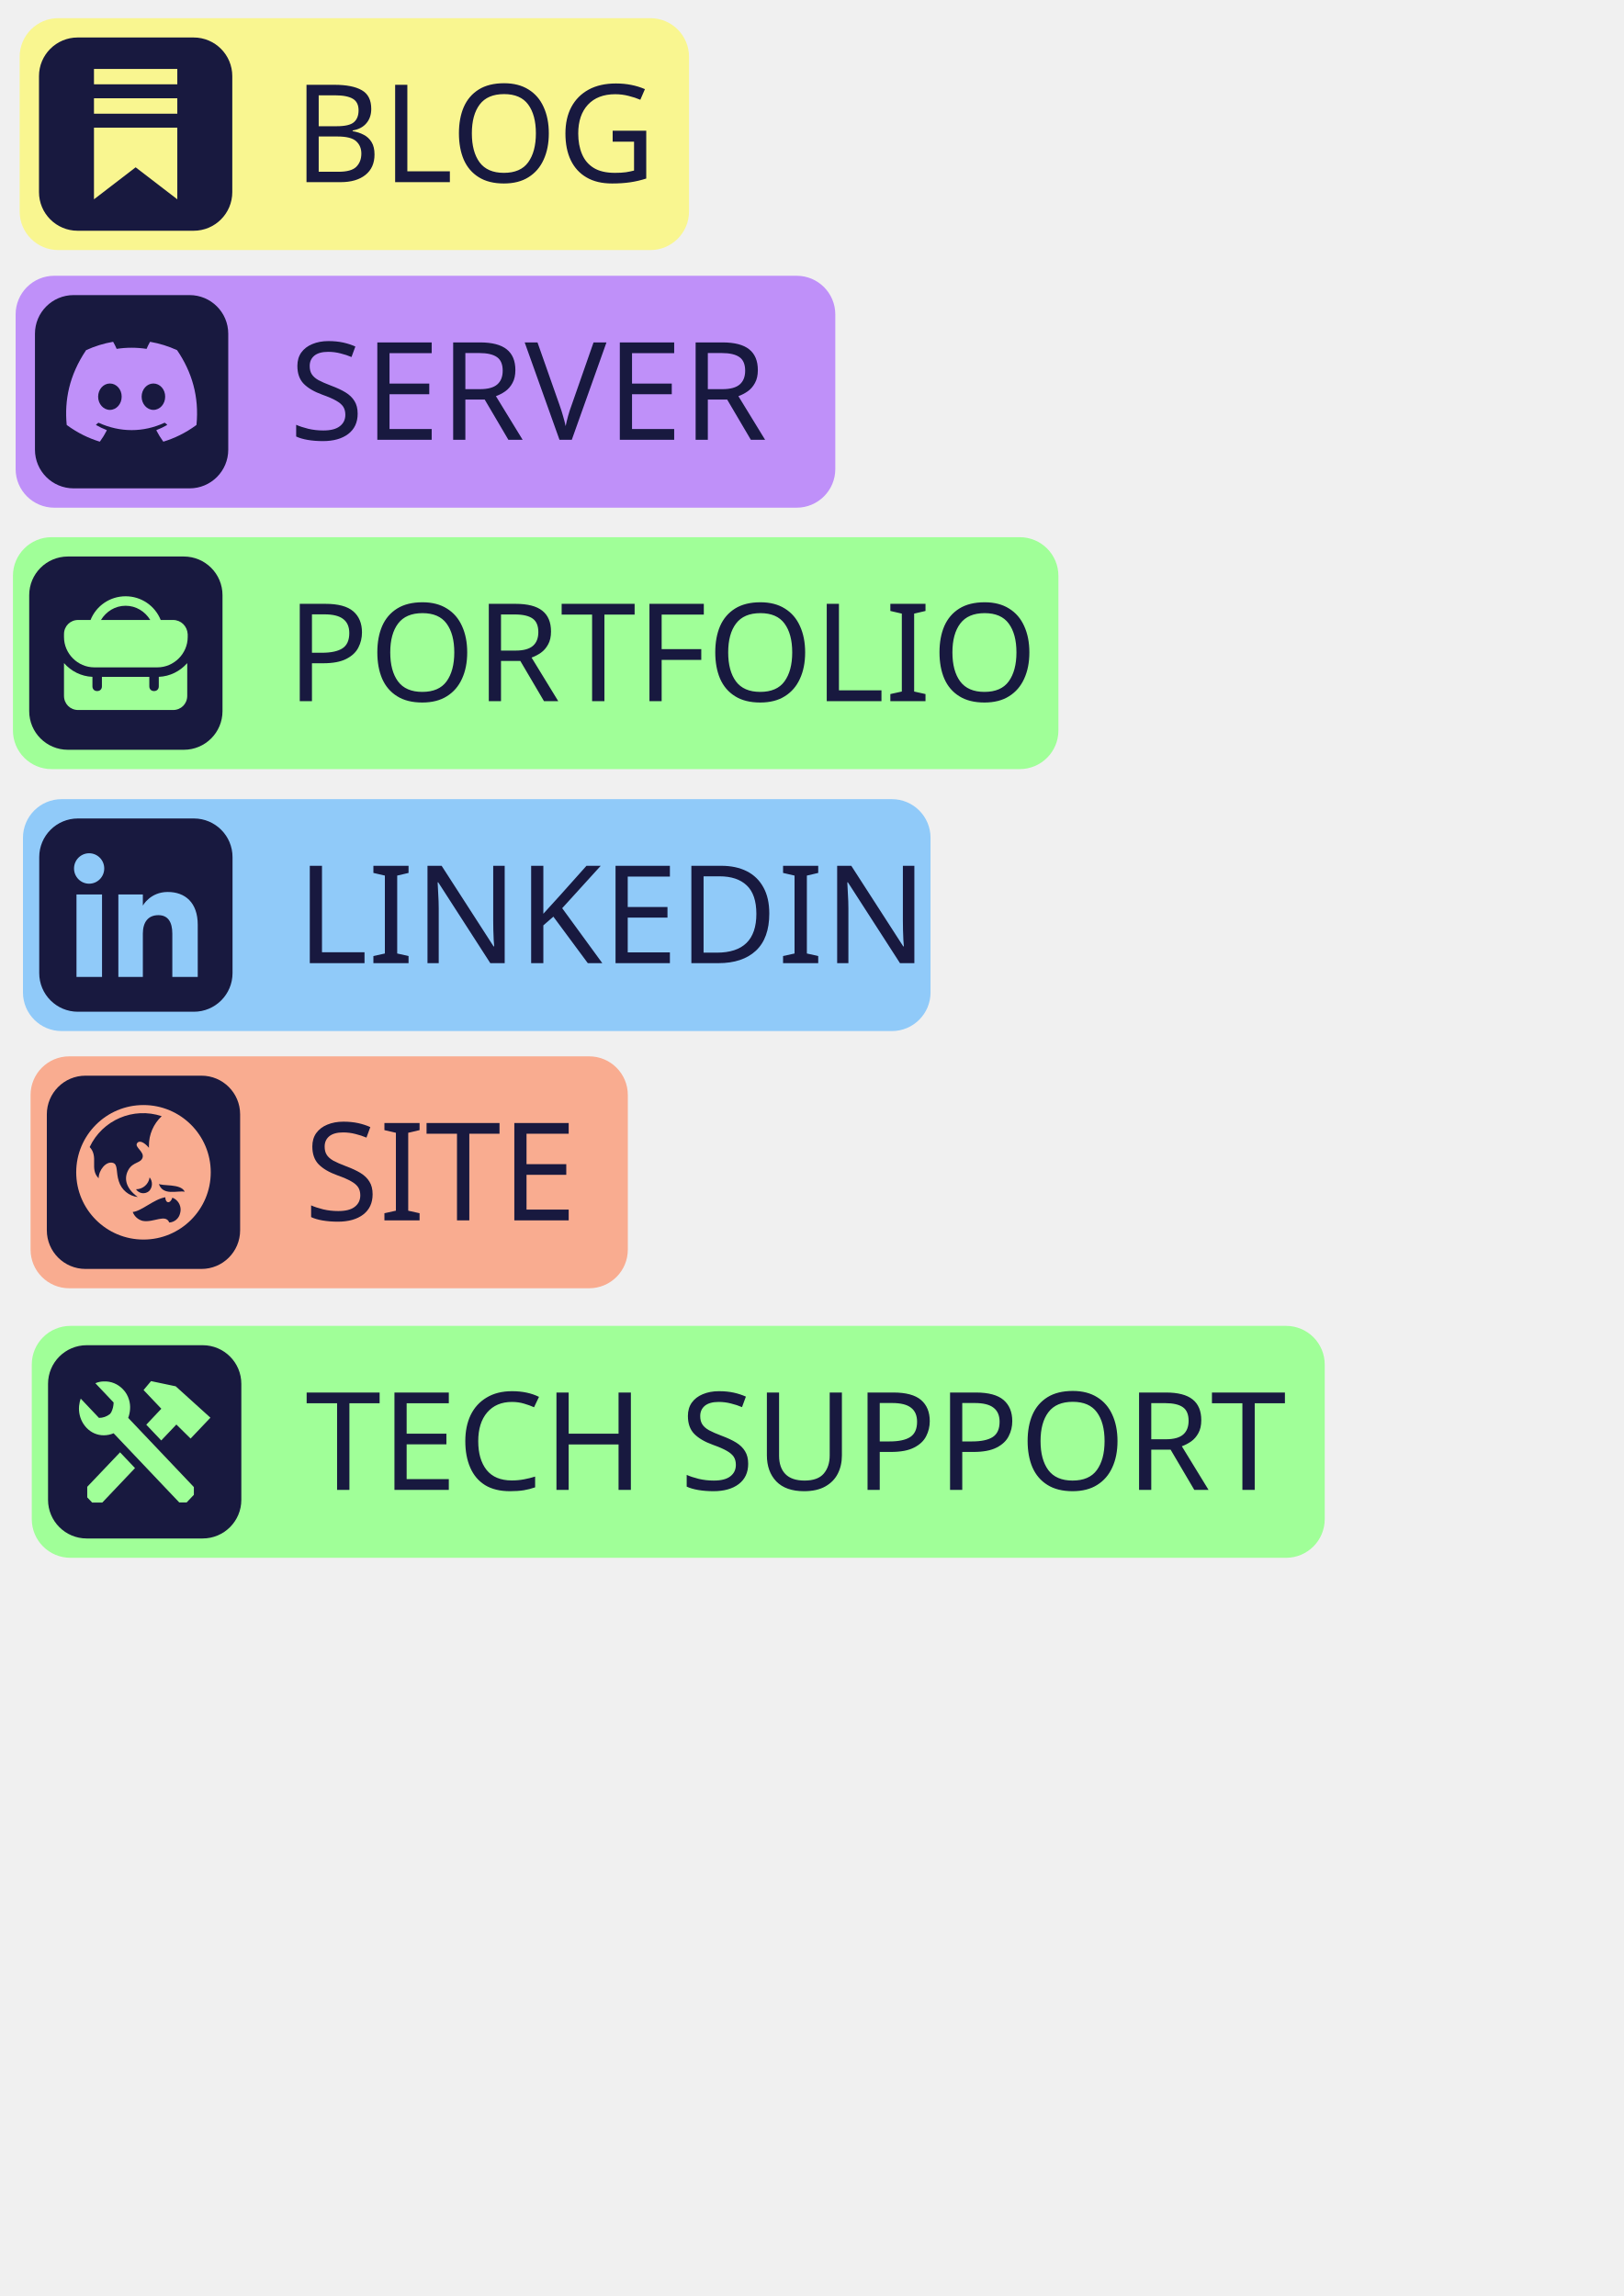
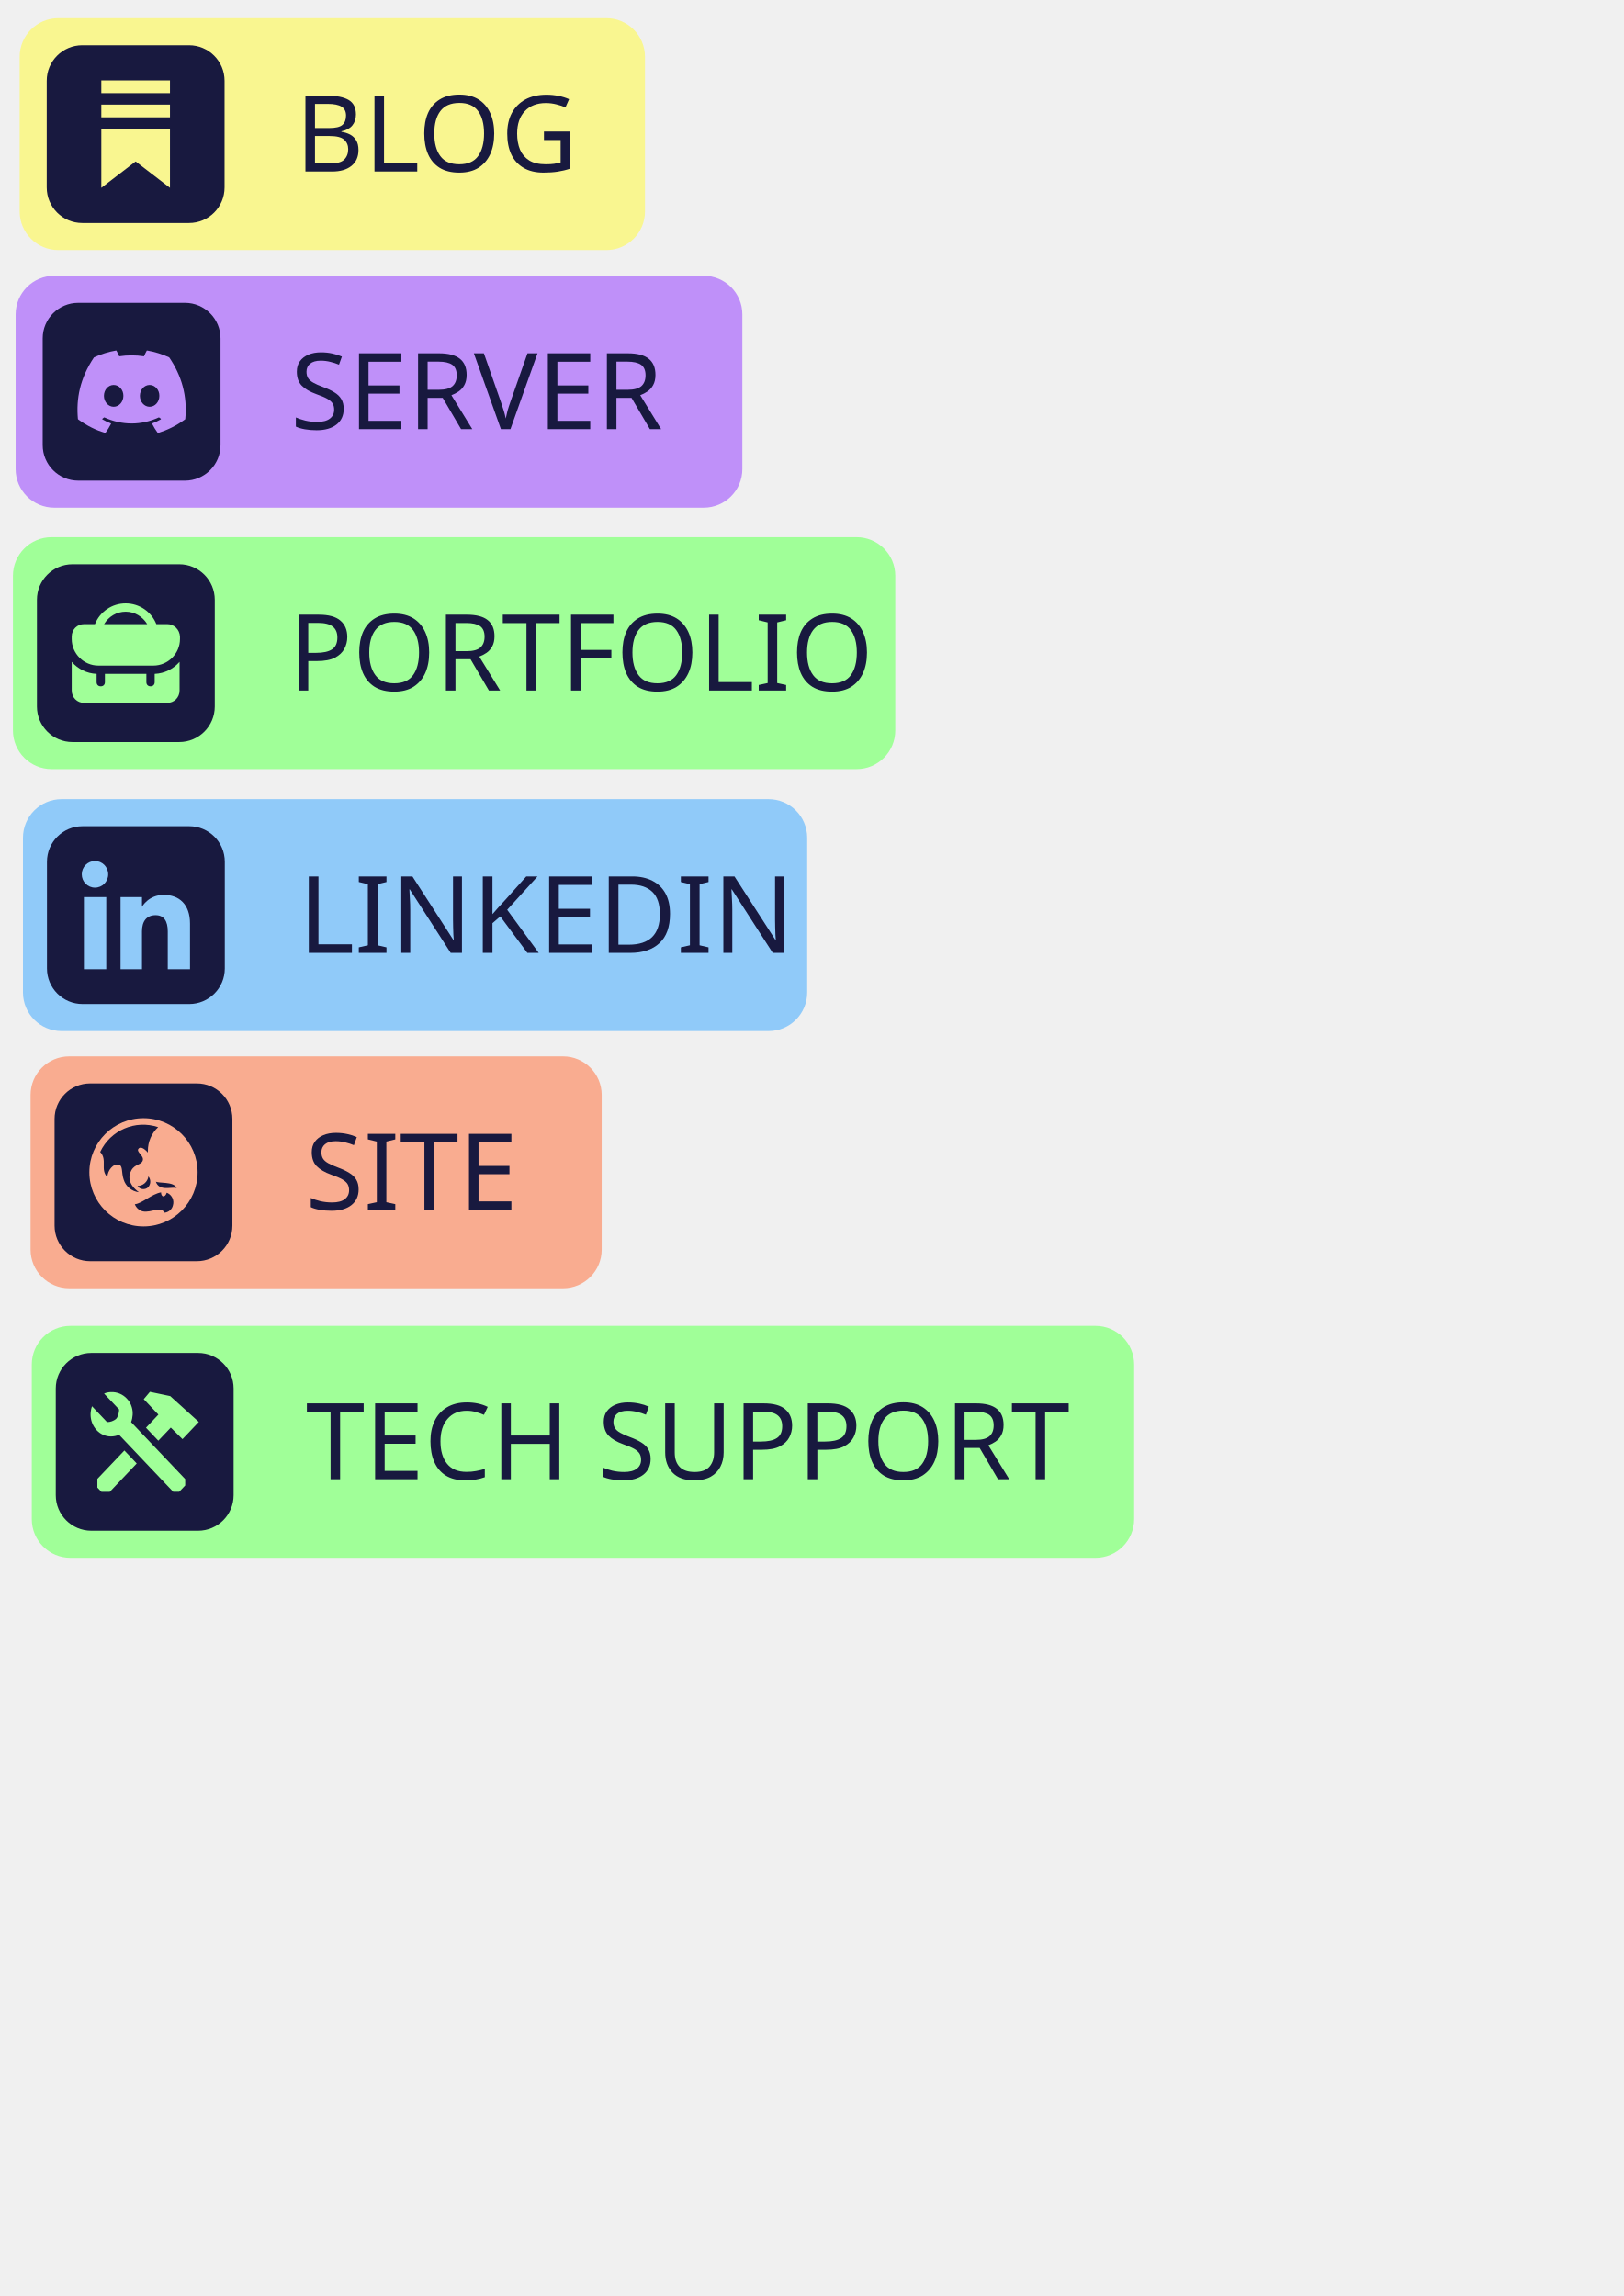
<svg xmlns="http://www.w3.org/2000/svg" width="210mm" height="297mm" viewBox="0 0 210 297" version="1.1" id="svg1" xml:space="preserve">
  <defs id="defs1" />
  <g id="layer1" style="opacity:1">
-     <rect style="fill:#f9f690;fill-opacity:1;stroke:none;stroke-width:1.159;stroke-linecap:square;stroke-linejoin:round;stroke-miterlimit:20;paint-order:fill markers stroke" id="rect1-9" width="86.572" height="30" x="2.543" y="2.349" ry="5" />
-     <rect style="fill:#18193f;fill-opacity:1;stroke:none;stroke-width:1.149;stroke-linecap:square;stroke-linejoin:round;stroke-miterlimit:20;paint-order:fill markers stroke" id="rect1" width="25" height="25" x="5.043" y="4.849" ry="5" />
-     <g style="fill:#f9f690;fill-opacity:1" id="g1" transform="matrix(0.5112918,0,0,0.7027835,11.40726,8.915228)">
+     <rect style="fill:#f9f690;fill-opacity:1;stroke:none;stroke-width:1.121;stroke-linecap:square;stroke-linejoin:round;stroke-miterlimit:20;paint-order:fill markers stroke" id="rect1-9" width="80.876" height="30" x="2.543" y="2.349" ry="5" />
+     <rect style="fill:#18193f;fill-opacity:1;stroke:none;stroke-width:1.057;stroke-linecap:square;stroke-linejoin:round;stroke-miterlimit:20;paint-order:fill markers stroke" id="rect1" width="23" height="23" x="6.043" y="5.849" ry="4.6" />
+     <g style="fill:#f9f690;fill-opacity:1" id="g1" transform="matrix(0.4212215,0,0,0.5789796,12.4881,10.40087)">
      <path d="M 22.539,8.242 H 1.46 V 5.406 H 22.54 V 8.242 Z M 1.46,10.812 V 24 L 12,18.11 22.54,24 V 10.812 Z M 22.54,0 H 1.46 v 2.836 h 21.08 z" id="path1" style="fill:#f9f690;fill-opacity:1" />
    </g>
-     <text xml:space="preserve" style="font-size:17.639px;font-family:'Maple Mono';-inkscape-font-specification:'Maple Mono,  weight=275';fill:#18193f;fill-opacity:1;stroke:none;stroke-width:1.323;stroke-linecap:square;stroke-linejoin:round;stroke-miterlimit:20;paint-order:fill markers stroke" x="37.92" y="23.563" id="text5">
-       <tspan id="tspan5" style="font-style:normal;font-variant:normal;font-weight:normal;font-stretch:normal;font-size:17.639px;font-family:'SF Pro Rounded';-inkscape-font-specification:'SF Pro Rounded';stroke-width:1.323;fill:#18193f;fill-opacity:1" x="37.92" y="23.563">BLOG</tspan>
+     <text xml:space="preserve" style="font-size:13.736px;font-family:'Maple Mono';-inkscape-font-specification:'Maple Mono,  weight=275';fill:#18193f;fill-opacity:1;stroke:none;stroke-width:1.03;stroke-linecap:square;stroke-linejoin:round;stroke-miterlimit:20;paint-order:fill markers stroke" x="38.174" y="22.188" id="text5">
+       <tspan id="tspan5" style="font-style:normal;font-variant:normal;font-weight:normal;font-stretch:normal;font-size:13.736px;font-family:'SF Pro Rounded';-inkscape-font-specification:'SF Pro Rounded';fill:#18193f;fill-opacity:1;stroke-width:1.03" x="38.174" y="22.188">BLOG</tspan>
    </text>
  </g>
  <g id="layer2" style="opacity:1">
-     <rect style="fill:#bf90f9;fill-opacity:1;stroke:none;stroke-width:1.283;stroke-linecap:square;stroke-linejoin:round;stroke-miterlimit:20;paint-order:fill markers stroke" id="rect1-9-2" width="106.012" height="30" x="2.021" y="35.672" ry="5" />
-     <rect style="fill:#18193f;fill-opacity:1;stroke:none;stroke-width:1.149;stroke-linecap:square;stroke-linejoin:round;stroke-miterlimit:20;paint-order:fill markers stroke" id="rect1-0" width="25" height="25" x="4.521" y="38.172" ry="5" />
-     <text xml:space="preserve" style="font-size:17.639px;font-family:'Maple Mono';-inkscape-font-specification:'Maple Mono,  weight=275';fill:#18193f;fill-opacity:1;stroke:none;stroke-width:1.323;stroke-linecap:square;stroke-linejoin:round;stroke-miterlimit:20;paint-order:fill markers stroke" x="37.399" y="56.886" id="text5-1">
-       <tspan id="tspan5-5" style="font-style:normal;font-variant:normal;font-weight:normal;font-stretch:normal;font-size:17.639px;font-family:'SF Pro Rounded';-inkscape-font-specification:'SF Pro Rounded';fill:#18193f;fill-opacity:1;stroke-width:1.323" x="37.399" y="56.886">SERVER</tspan>
+     <rect style="fill:#bf90f9;fill-opacity:1;stroke:none;stroke-width:1.208;stroke-linecap:square;stroke-linejoin:round;stroke-miterlimit:20;paint-order:fill markers stroke" id="rect1-9-2" width="93.99" height="30" x="2.021" y="35.672" ry="5" />
+     <rect style="fill:#18193f;fill-opacity:1;stroke:none;stroke-width:1.057;stroke-linecap:square;stroke-linejoin:round;stroke-miterlimit:20;paint-order:fill markers stroke" id="rect1-0" width="23" height="23" x="5.521" y="39.172" ry="4.6" />
+     <text xml:space="preserve" style="font-size:13.736px;font-family:'Maple Mono';-inkscape-font-specification:'Maple Mono,  weight=275';fill:#18193f;fill-opacity:1;stroke:none;stroke-width:1.03;stroke-linecap:square;stroke-linejoin:round;stroke-miterlimit:20;paint-order:fill markers stroke" x="37.561" y="55.511" id="text5-1">
+       <tspan id="tspan5-5" style="font-style:normal;font-variant:normal;font-weight:normal;font-stretch:normal;font-size:13.736px;font-family:'SF Pro Rounded';-inkscape-font-specification:'SF Pro Rounded';fill:#18193f;fill-opacity:1;stroke-width:1.03" x="37.561" y="55.511">SERVER</tspan>
    </text>
-     <g style="fill:#bf90f9;fill-opacity:1" id="g5" transform="matrix(0.7055029,0,0,0.7055029,8.555367,42.20599)">
+     <g style="fill:#bf90f9;fill-opacity:1" id="g5" transform="matrix(0.5833325,0,0,0.5833325,10.02141,43.67203)">
      <path d="M 20.317,4.37 A 19.791,19.791 0 0 0 15.432,2.855 0.074,0.074 0 0 0 15.353,2.892 C 15.142,3.267 14.909,3.756 14.745,4.141 12.9,3.865 11.065,3.865 9.258,4.141 9.095,3.748 8.852,3.267 8.641,2.892 A 0.077,0.077 0 0 0 8.562,2.855 19.736,19.736 0 0 0 3.677,4.37 0.07,0.07 0 0 0 3.645,4.397 C 0.533,9.046 -0.319,13.58 0.099,18.058 a 0.082,0.082 0 0 0 0.031,0.056 c 2.053,1.508 4.041,2.423 5.993,3.029 a 0.078,0.078 0 0 0 0.084,-0.028 c 0.462,-0.63 0.873,-1.295 1.226,-1.994 A 0.076,0.076 0 0 0 7.392,19.016 C 6.739,18.768 6.118,18.466 5.52,18.123 A 0.077,0.077 0 0 1 5.512,17.996 c 0.126,-0.094 0.252,-0.192 0.372,-0.291 a 0.074,0.074 0 0 1 0.078,-0.011 c 3.928,1.793 8.18,1.793 12.061,0 a 0.074,0.074 0 0 1 0.079,0.009 c 0.12,0.099 0.246,0.198 0.373,0.292 a 0.077,0.077 0 0 1 -0.007,0.128 12.299,12.299 0 0 1 -1.873,0.891 0.077,0.077 0 0 0 -0.041,0.107 c 0.36,0.698 0.772,1.363 1.225,1.993 a 0.076,0.076 0 0 0 0.084,0.029 c 1.961,-0.607 3.95,-1.522 6.002,-3.029 a 0.077,0.077 0 0 0 0.031,-0.055 C 24.397,12.882 23.058,8.385 20.348,4.398 A 0.061,0.061 0 0 0 20.317,4.37 Z M 8.02,15.331 c -1.183,0 -2.157,-1.086 -2.157,-2.419 0,-1.333 0.956,-2.419 2.157,-2.419 1.211,0 2.176,1.095 2.157,2.419 0,1.333 -0.956,2.419 -2.157,2.419 z m 7.975,0 c -1.183,0 -2.157,-1.086 -2.157,-2.419 0,-1.333 0.955,-2.419 2.157,-2.419 1.211,0 2.176,1.095 2.157,2.419 0,1.333 -0.946,2.419 -2.157,2.419 z" id="path1-5" style="fill:#bf90f9;fill-opacity:1" />
    </g>
    <g id="SVGRepo_bgCarrier" stroke-width="0" transform="matrix(0.9338922,0,0,0.9338922,-26.97993,71.77028)" />
    <g id="SVGRepo_tracerCarrier" stroke-linecap="round" stroke-linejoin="round" transform="matrix(0.9338922,0,0,0.9338922,-26.97993,71.77028)" />
  </g>
  <g id="layer3" style="opacity:1">
-     <rect style="opacity:1;fill:#90caf9;fill-opacity:1;stroke:none;stroke-width:1.35;stroke-linecap:square;stroke-linejoin:round;stroke-miterlimit:20;paint-order:fill markers stroke" id="rect1-9-2-4-8" width="117.38" height="30" x="2.97" y="103.374" ry="5" />
-     <rect style="opacity:1;fill:#18193f;fill-opacity:1;stroke:none;stroke-width:1.149;stroke-linecap:square;stroke-linejoin:round;stroke-miterlimit:20;paint-order:fill markers stroke" id="rect1-0-5-6" width="25" height="25" x="5.074" y="105.874" ry="5" />
-     <text xml:space="preserve" style="font-size:17.639px;font-family:'Maple Mono';-inkscape-font-specification:'Maple Mono,  weight=275';opacity:1;fill:#18193f;fill-opacity:1;stroke:none;stroke-width:1.323;stroke-linecap:square;stroke-linejoin:round;stroke-miterlimit:20;paint-order:fill markers stroke" x="38.348" y="124.588" id="text5-1-2-8">
-       <tspan id="tspan5-5-5-8" style="font-style:normal;font-variant:normal;font-weight:normal;font-stretch:normal;font-size:17.639px;font-family:'SF Pro Rounded';-inkscape-font-specification:'SF Pro Rounded';fill:#18193f;fill-opacity:1;stroke-width:1.323" x="38.348" y="124.588">LINKEDIN</tspan>
+     <rect style="opacity:1;fill:#90caf9;fill-opacity:1;stroke:none;stroke-width:1.255;stroke-linecap:square;stroke-linejoin:round;stroke-miterlimit:20;paint-order:fill markers stroke" id="rect1-9-2-4-8" width="101.429" height="30" x="2.97" y="103.374" ry="5" />
+     <rect style="opacity:1;fill:#18193f;fill-opacity:1;stroke:none;stroke-width:1.057;stroke-linecap:square;stroke-linejoin:round;stroke-miterlimit:20;paint-order:fill markers stroke" id="rect1-0-5-6" width="23" height="23" x="6.074" y="106.874" ry="4.6" />
+     <text xml:space="preserve" style="font-size:13.866px;font-family:'Maple Mono';-inkscape-font-specification:'Maple Mono,  weight=275';opacity:1;fill:#18193f;fill-opacity:1;stroke:none;stroke-width:1.04;stroke-linecap:square;stroke-linejoin:round;stroke-miterlimit:20;paint-order:fill markers stroke" x="38.593" y="123.259" id="text5-1-2-8">
+       <tspan id="tspan5-5-5-8" style="font-style:normal;font-variant:normal;font-weight:normal;font-stretch:normal;font-size:13.866px;font-family:'SF Pro Rounded';-inkscape-font-specification:'SF Pro Rounded';fill:#18193f;fill-opacity:1;stroke-width:1.04" x="38.593" y="123.259">LINKEDIN</tspan>
    </text>
-     <g fill="none" fill-rule="evenodd" id="g2-9" transform="matrix(0.3076923,0,0,0.3076923,6.497424,107.2968)" style="fill:#90caf9;fill-opacity:1">
+     <g fill="none" fill-rule="evenodd" id="g2-9" transform="matrix(0.2692308,0,0,0.2692308,7.882039,108.6814)" style="fill:#90caf9;fill-opacity:1">
      <path d="M 62,62 H 51.316 V 43.802 c 0,-4.989 -1.896,-7.778 -5.845,-7.778 -4.296,0 -6.541,2.902 -6.541,7.778 V 62 H 28.633 V 27.333 h 10.297 v 4.67 c 0,0 3.096,-5.729 10.452,-5.729 C 56.736,26.274 62,30.764 62,40.051 Z M 16.349,22.794 C 12.842,22.794 10,19.93 10,16.397 10,12.864 12.842,10 16.349,10 c 3.507,0 6.348,2.864 6.348,6.397 0,3.533 -2.84,6.397 -6.348,6.397 z M 11.033,62 H 21.769 V 27.333 H 11.033 Z" fill="#ffffff" id="path2-0" style="fill:#90caf9;fill-opacity:1" />
    </g>
    <g id="SVGRepo_bgCarrier-1" stroke-width="0" transform="matrix(0.8,0,0,0.8,6.805698,146.2813)" />
    <g id="SVGRepo_tracerCarrier-7" stroke-linecap="round" stroke-linejoin="round" transform="matrix(0.8,0,0,0.8,6.805698,146.2813)" />
  </g>
  <g id="layer5">
-     <rect style="opacity:1;fill:#f9ac90;fill-opacity:1;stroke:none;stroke-width:1.095;stroke-linecap:square;stroke-linejoin:round;stroke-miterlimit:20;paint-order:fill markers stroke" id="rect1-9-2-4-8-6" width="77.246" height="30" x="3.953" y="136.644" ry="5" />
-     <rect style="opacity:1;fill:#18193f;fill-opacity:1;stroke:none;stroke-width:1.149;stroke-linecap:square;stroke-linejoin:round;stroke-miterlimit:20;paint-order:fill markers stroke" id="rect1-0-5-6-6" width="25" height="25" x="6.057" y="139.144" ry="5" />
-     <text xml:space="preserve" style="opacity:1;font-size:17.639px;font-family:'Maple Mono';-inkscape-font-specification:'Maple Mono,  weight=275';fill:#18193f;fill-opacity:1;stroke:none;stroke-width:1.323;stroke-linecap:square;stroke-linejoin:round;stroke-miterlimit:20;paint-order:fill markers stroke" x="39.331" y="157.858" id="text5-1-2-8-4">
-       <tspan id="tspan5-5-5-8-9" style="font-style:normal;font-variant:normal;font-weight:normal;font-stretch:normal;font-size:17.639px;font-family:'SF Pro Rounded';-inkscape-font-specification:'SF Pro Rounded';fill:#18193f;fill-opacity:1;stroke-width:1.323" x="39.331" y="157.858">SITE</tspan>
+     <rect style="opacity:1;fill:#f9ac90;fill-opacity:1;stroke:none;stroke-width:1.071;stroke-linecap:square;stroke-linejoin:round;stroke-miterlimit:20;paint-order:fill markers stroke" id="rect1-9-2-4-8-6" width="73.867" height="30" x="3.953" y="136.644" ry="5" />
+     <rect style="opacity:1;fill:#18193f;fill-opacity:1;stroke:none;stroke-width:1.057;stroke-linecap:square;stroke-linejoin:round;stroke-miterlimit:20;paint-order:fill markers stroke" id="rect1-0-5-6-6" width="23" height="23" x="7.057" y="140.144" ry="4.6" />
+     <text xml:space="preserve" style="font-size:13.736px;font-family:'Maple Mono';-inkscape-font-specification:'Maple Mono,  weight=275';opacity:1;fill:#18193f;fill-opacity:1;stroke:none;stroke-width:1.03;stroke-linecap:square;stroke-linejoin:round;stroke-miterlimit:20;paint-order:fill markers stroke" x="39.493" y="156.483" id="text5-1-2-8-4">
+       <tspan id="tspan5-5-5-8-9" style="font-style:normal;font-variant:normal;font-weight:normal;font-stretch:normal;font-size:13.736px;font-family:'SF Pro Rounded';-inkscape-font-specification:'SF Pro Rounded';fill:#18193f;fill-opacity:1;stroke-width:1.03" x="39.493" y="156.483">SITE</tspan>
    </text>
-     <g id="SVGRepo_iconCarrier-2" transform="matrix(0.9666667,0,0,0.9666667,9.857169,142.9437)" style="opacity:1;fill:#f9ac90;fill-opacity:1">
+     <g id="SVGRepo_iconCarrier-2" transform="matrix(0.7777778,0,0,0.7777778,11.55717,144.6437)" style="opacity:1;fill:#f9ac90;fill-opacity:1">
      <g id="g1-2" style="fill:#f9ac90;fill-opacity:1">
        <path d="M 9,0 C 4.03,0 0,4.03 0,9 c 0,4.97 4.03,9 9,9 4.97,0 9,-4.03 9,-9 C 18,4.03 13.97,0 9,0 Z m 2.92,12.34 c 0,0.35 0.14,0.63 0.36,0.66 0.22,0.03 0.47,-0.22 0.58,-0.6 l 0.2,0.08 c 0.718,0.384 1.07,1.22 0.84,2 -0.15,0.69 -0.743,1.198 -1.45,1.24 C 11.96,14.51 10.34,15.78 8.89,15.5 8.278,15.346 7.78,14.9 7.56,14.31 8.75,14.2 10.41,12.58 11.92,12.34 Z M 8,11.27 c 0.918,0 1.695,-0.68 1.82,-1.59 0.44,0.54 0.41,1.324 -0.07,1.83 C 9.495,11.733 9.156,11.835 8.82,11.79 8.485,11.743 8.185,11.554 8,11.27 Z m 3,-0.76 c 0.41,0.39 3,-0.06 3.52,1.09 -0.95,-0.2 -2.95,0.61 -3.47,-1.08 z M 9.73,5.45 V 5.72 C 9.08,4.95 8.4,4.65 8.12,5.15 7.84,5.65 9.12,6.26 8.88,7.03 8.64,7.8 7.61,7.59 7,8.64 6.39,9.69 6.51,11.06 8.24,12.31 7.048,12.178 6.05,11.348 5.7,10.2 5.3,9 5.61,7.94 4.92,7.74 4,7.46 3,8.71 3,9.8 1.74,8.54 3.05,6.94 1.8,5.62 3.5,1.998 7.644,0.223 11.44,1.49 10.34,2.51 9.718,3.948 9.73,5.45 Z" id="path1-2" style="fill:#f9ac90;fill-opacity:1" />
      </g>
    </g>
  </g>
  <g id="layer6">
-     <rect style="opacity:1;fill:#a0ff98;fill-opacity:1;stroke:none;stroke-width:1.611;stroke-linecap:square;stroke-linejoin:round;stroke-miterlimit:20;paint-order:fill markers stroke" id="rect1-9-2-4-1" width="167.222" height="30" x="4.11" y="171.51" ry="5" />
-     <rect style="opacity:1;fill:#18193f;fill-opacity:1;stroke:none;stroke-width:1.149;stroke-linecap:square;stroke-linejoin:round;stroke-miterlimit:20;paint-order:fill markers stroke" id="rect1-0-5-7" width="25" height="25" x="6.213" y="174.01" ry="5" />
-     <text xml:space="preserve" style="font-size:17.639px;font-family:'Maple Mono';-inkscape-font-specification:'Maple Mono,  weight=275';opacity:1;fill:#18193f;fill-opacity:1;stroke:none;stroke-width:1.323;stroke-linecap:square;stroke-linejoin:round;stroke-miterlimit:20;paint-order:fill markers stroke" x="39.487" y="192.724" id="text5-1-2-7">
-       <tspan id="tspan5-5-5-1" style="font-style:normal;font-variant:normal;font-weight:normal;font-stretch:normal;font-size:17.639px;font-family:'SF Pro Rounded';-inkscape-font-specification:'SF Pro Rounded';fill:#18193f;fill-opacity:1;stroke-width:1.323" x="39.487" y="192.724">TECH SUPPORT</tspan>
+     <rect style="opacity:1;fill:#a0ff98;fill-opacity:1;stroke:none;stroke-width:1.488;stroke-linecap:square;stroke-linejoin:round;stroke-miterlimit:20;paint-order:fill markers stroke" id="rect1-9-2-4-1" width="142.577" height="30" x="4.11" y="171.51" ry="5" />
+     <rect style="opacity:1;fill:#18193f;fill-opacity:1;stroke:none;stroke-width:1.057;stroke-linecap:square;stroke-linejoin:round;stroke-miterlimit:20;paint-order:fill markers stroke" id="rect1-0-5-7" width="23" height="23" x="7.213" y="175.01" ry="4.6" />
+     <text xml:space="preserve" style="font-size:13.736px;font-family:'Maple Mono';-inkscape-font-specification:'Maple Mono,  weight=275';opacity:1;fill:#18193f;fill-opacity:1;stroke:none;stroke-width:1.03;stroke-linecap:square;stroke-linejoin:round;stroke-miterlimit:20;paint-order:fill markers stroke" x="39.55" y="191.349" id="text5-1-2-7">
+       <tspan id="tspan5-5-5-1" style="font-style:normal;font-variant:normal;font-weight:normal;font-stretch:normal;font-size:13.736px;font-family:'SF Pro Rounded';-inkscape-font-specification:'SF Pro Rounded';fill:#18193f;fill-opacity:1;stroke-width:1.03" x="39.55" y="191.349">TECH SUPPORT</tspan>
    </text>
    <g id="SVGRepo_bgCarrier-0" stroke-width="0" transform="matrix(2.108195,0,0,2.22169,-60.01909,62.46295)" />
    <g id="SVGRepo_tracerCarrier-6" stroke-linecap="round" stroke-linejoin="round" transform="matrix(2.108195,0,0,2.22169,-60.01909,62.46295)" />
    <g id="SVGRepo_iconCarrier-1" transform="matrix(1.416668,0,0,1.492934,7.380071,174.5667)" style="fill:#a0ff98;fill-opacity:1">
-       <path class="cls-1" d="M 12.286,11.714 6.495,5.924 A 2.504,2.504 0 0 0 6.664,5.169 2.149,2.149 0 0 0 6.57,4.355 2.12,2.12 0 0 0 6.021,3.451 2.328,2.328 0 0 0 4.26,2.766 H 4.215 A 2.104,2.104 0 0 0 3.497,2.921 L 4.599,4.025 4.918,4.345 5.163,4.59 A 1.864,1.864 0 0 1 4.943,5.444 1.043,1.043 0 0 1 4.829,5.589 1.648,1.648 0 0 1 3.826,5.924 L 2.609,4.705 2.16,4.255 A 2.074,2.074 0 0 0 2.025,4.8 L 2.01,4.904 A 2.337,2.337 0 0 0 2.394,6.423 2.509,2.509 0 0 0 2.689,6.783 2.205,2.205 0 0 0 4.265,7.433 2.453,2.453 0 0 0 5.163,7.258 l 4.794,4.796 1.202,1.199 h 0.668 l 0.663,-0.664 v -0.669 z m -6.536,-2.806 1.366,1.366 -2.988,2.988 H 3.206 L 2.755,12.812 V 11.896 Z M 14,5.906 12.191,7.715 10.892,6.499 9.511,7.88 8.145,6.514 9.519,5.132 7.897,3.511 8.58,2.738 l 2.252,0.45 z" id="path1-59" style="fill:#a0ff98;fill-opacity:1" />
+       <path class="cls-1" d="M 11.53,11.059 6.76,6.29 A 2.062,2.062 0 0 0 6.9,5.669 1.77,1.77 0 0 0 6.822,4.998 1.746,1.746 0 0 0 6.37,4.253 1.917,1.917 0 0 0 4.92,3.69 H 4.883 A 1.733,1.733 0 0 0 4.292,3.817 L 5.199,4.727 5.462,4.99 5.664,5.192 A 1.535,1.535 0 0 1 5.483,5.895 0.859,0.859 0 0 1 5.388,6.014 1.357,1.357 0 0 1 4.563,6.29 L 3.56,5.286 3.191,4.916 A 1.708,1.708 0 0 0 3.08,5.364 l -0.012,0.086 A 1.924,1.924 0 0 0 3.384,6.702 2.066,2.066 0 0 0 3.626,6.998 1.816,1.816 0 0 0 4.924,7.533 2.02,2.02 0 0 0 5.664,7.389 l 3.948,3.95 0.99,0.987 h 0.55 L 11.698,11.779 V 11.227 Z M 6.147,8.748 7.272,9.873 4.812,12.333 H 4.052 L 3.681,11.963 V 11.208 Z M 12.941,6.275 11.451,7.765 10.382,6.764 9.244,7.901 8.119,6.776 9.251,5.639 7.915,4.303 8.478,3.667 10.332,4.037 Z" id="path1-59" style="fill:#a0ff98;fill-opacity:1;stroke-width:0.824" />
    </g>
  </g>
  <g id="layer4" style="opacity:1">
-     <rect style="opacity:1;fill:#a0ff98;fill-opacity:1;stroke:none;stroke-width:1.449;stroke-linecap:square;stroke-linejoin:round;stroke-miterlimit:20;paint-order:fill markers stroke" id="rect1-9-2-4" width="135.215" height="30" x="1.673" y="69.488" ry="5" />
-     <rect style="opacity:1;fill:#18193f;fill-opacity:1;stroke:none;stroke-width:1.149;stroke-linecap:square;stroke-linejoin:round;stroke-miterlimit:20;paint-order:fill markers stroke" id="rect1-0-5" width="25" height="25" x="3.777" y="71.988" ry="5" />
-     <text xml:space="preserve" style="opacity:1;font-size:17.639px;font-family:'Maple Mono';-inkscape-font-specification:'Maple Mono,  weight=275';fill:#18193f;fill-opacity:1;stroke:none;stroke-width:1.323;stroke-linecap:square;stroke-linejoin:round;stroke-miterlimit:20;paint-order:fill markers stroke" x="37.051" y="90.702" id="text5-1-2">
-       <tspan id="tspan5-5-5" style="font-style:normal;font-variant:normal;font-weight:normal;font-stretch:normal;font-size:17.639px;font-family:'SF Pro Rounded';-inkscape-font-specification:'SF Pro Rounded';fill:#18193f;fill-opacity:1;stroke-width:1.323" x="37.051" y="90.702">PORTFOLIO</tspan>
+     <rect style="opacity:1;fill:#a0ff98;fill-opacity:1;stroke:none;stroke-width:1.331;stroke-linecap:square;stroke-linejoin:round;stroke-miterlimit:20;paint-order:fill markers stroke" id="rect1-9-2-4" width="114.116" height="30" x="1.673" y="69.488" ry="5" />
+     <rect style="opacity:1;fill:#18193f;fill-opacity:1;stroke:none;stroke-width:1.057;stroke-linecap:square;stroke-linejoin:round;stroke-miterlimit:20;paint-order:fill markers stroke" id="rect1-0-5" width="23" height="23" x="4.777" y="72.988" ry="4.6" />
+     <text xml:space="preserve" style="font-size:13.736px;font-family:'Maple Mono';-inkscape-font-specification:'Maple Mono,  weight=275';opacity:1;fill:#18193f;fill-opacity:1;stroke:none;stroke-width:1.03;stroke-linecap:square;stroke-linejoin:round;stroke-miterlimit:20;paint-order:fill markers stroke" x="37.304" y="89.327" id="text5-1-2">
+       <tspan id="tspan5-5-5" style="font-style:normal;font-variant:normal;font-weight:normal;font-stretch:normal;font-size:13.736px;font-family:'SF Pro Rounded';-inkscape-font-specification:'SF Pro Rounded';fill:#18193f;fill-opacity:1;stroke-width:1.03" x="37.304" y="89.327">PORTFOLIO</tspan>
    </text>
-     <g id="SVGRepo_iconCarrier" transform="matrix(0.6130268,0,0,0.6130268,6.437993,74.67946)" style="opacity:1;fill:#a0ff98;fill-opacity:1">
+     <g id="SVGRepo_iconCarrier" transform="matrix(0.5363985,0,0,0.5363985,7.667878,75.90552)" style="opacity:1;fill:#a0ff98;fill-opacity:1">
      <g id="g2" style="fill:#a0ff98;fill-opacity:1">
        <path d="M 26,9 H 23.4 C 22.2,6 19.3,4 16,4 12.7,4 9.8,6 8.6,9 H 6 C 4.3,9 3,10.3 3,12 v 0.6 C 3,16.1 5.9,19 9.4,19 h 13.3 c 3.5,0 6.4,-2.9 6.4,-6.4 V 12 C 29,10.3 27.7,9 26,9 Z M 16,6 c 2.2,0 4.1,1.2 5.2,3 H 10.8 c 1.1,-1.8 3,-3 5.2,-3 z" id="path1-4" style="fill:#a0ff98;fill-opacity:1" />
        <path d="m 23,21 c 0,0 0,0 0,0 v 2 c 0,0.6 -0.4,1 -1,1 -0.6,0 -1,-0.4 -1,-1 V 21 H 11 v 2 c 0,0.6 -0.4,1 -1,1 -0.6,0 -1,-0.4 -1,-1 v -2 c 0,0 0,0 0,0 C 6.6,20.9 4.5,19.8 3,18.1 V 25 c 0,1.7 1.3,3 3,3 h 20 c 1.7,0 3,-1.3 3,-3 v -6.9 c -1.5,1.7 -3.6,2.8 -6,2.9 z" id="path2" style="fill:#a0ff98;fill-opacity:1" />
      </g>
    </g>
  </g>
</svg>
